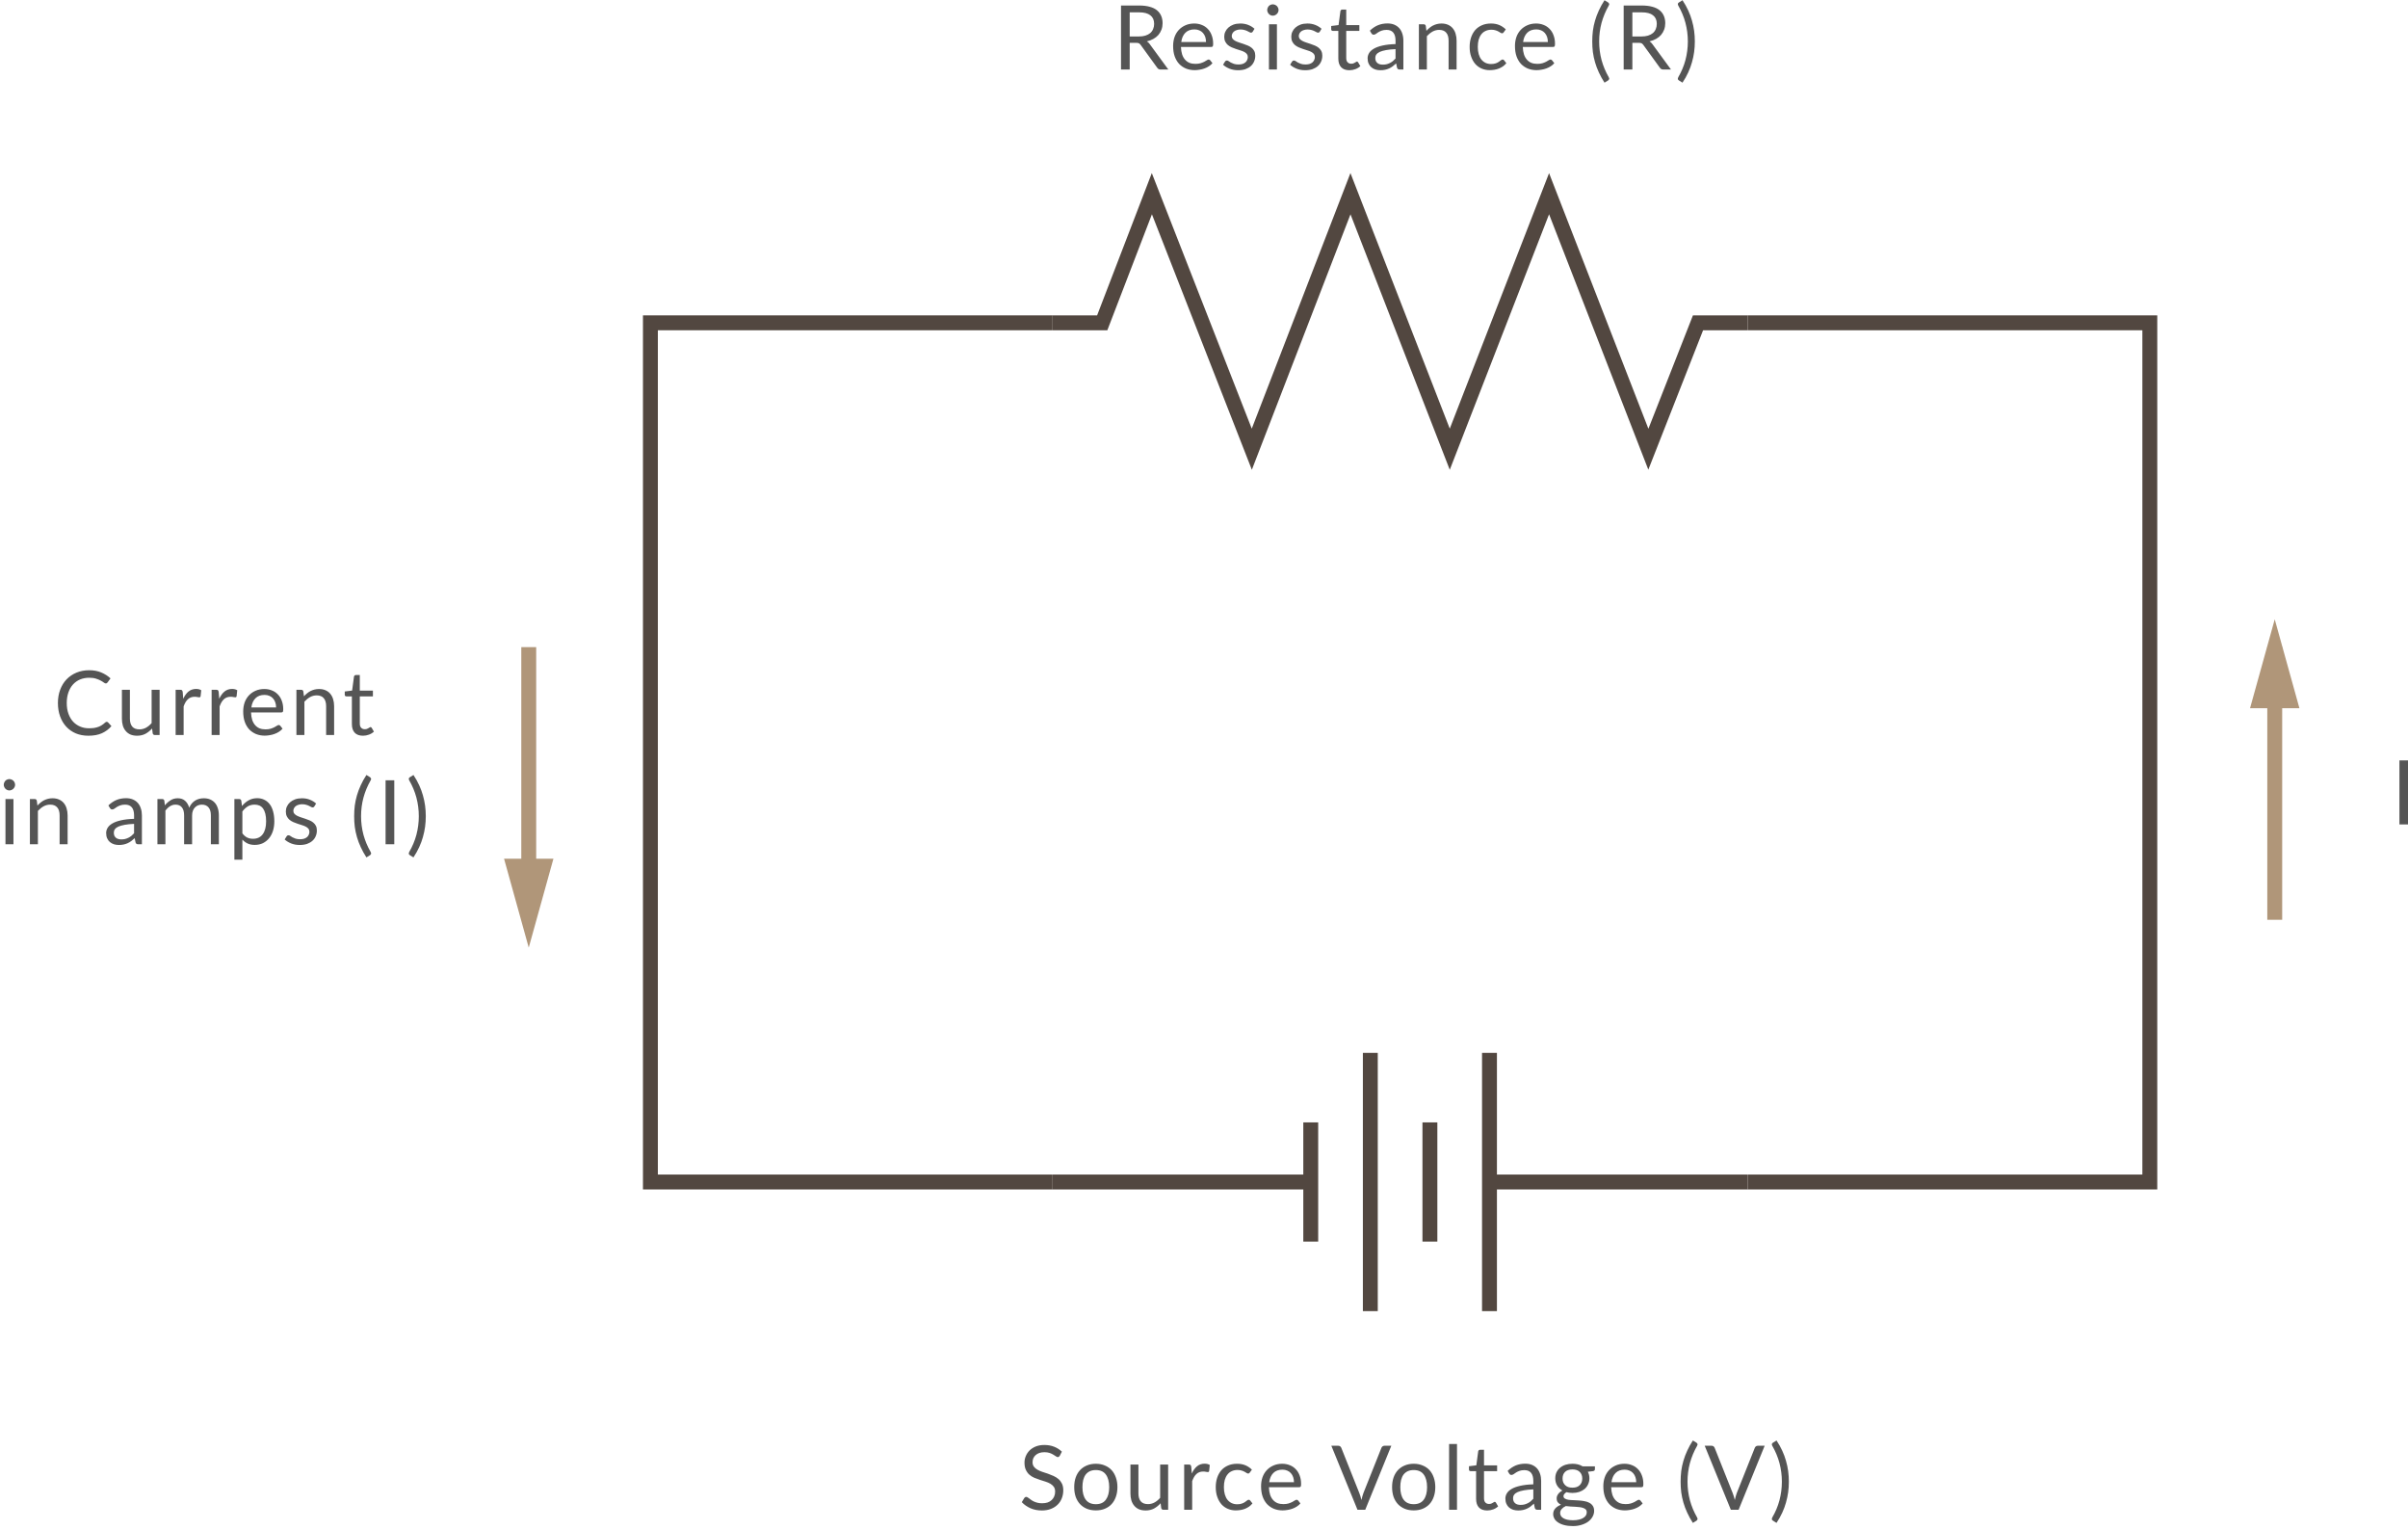
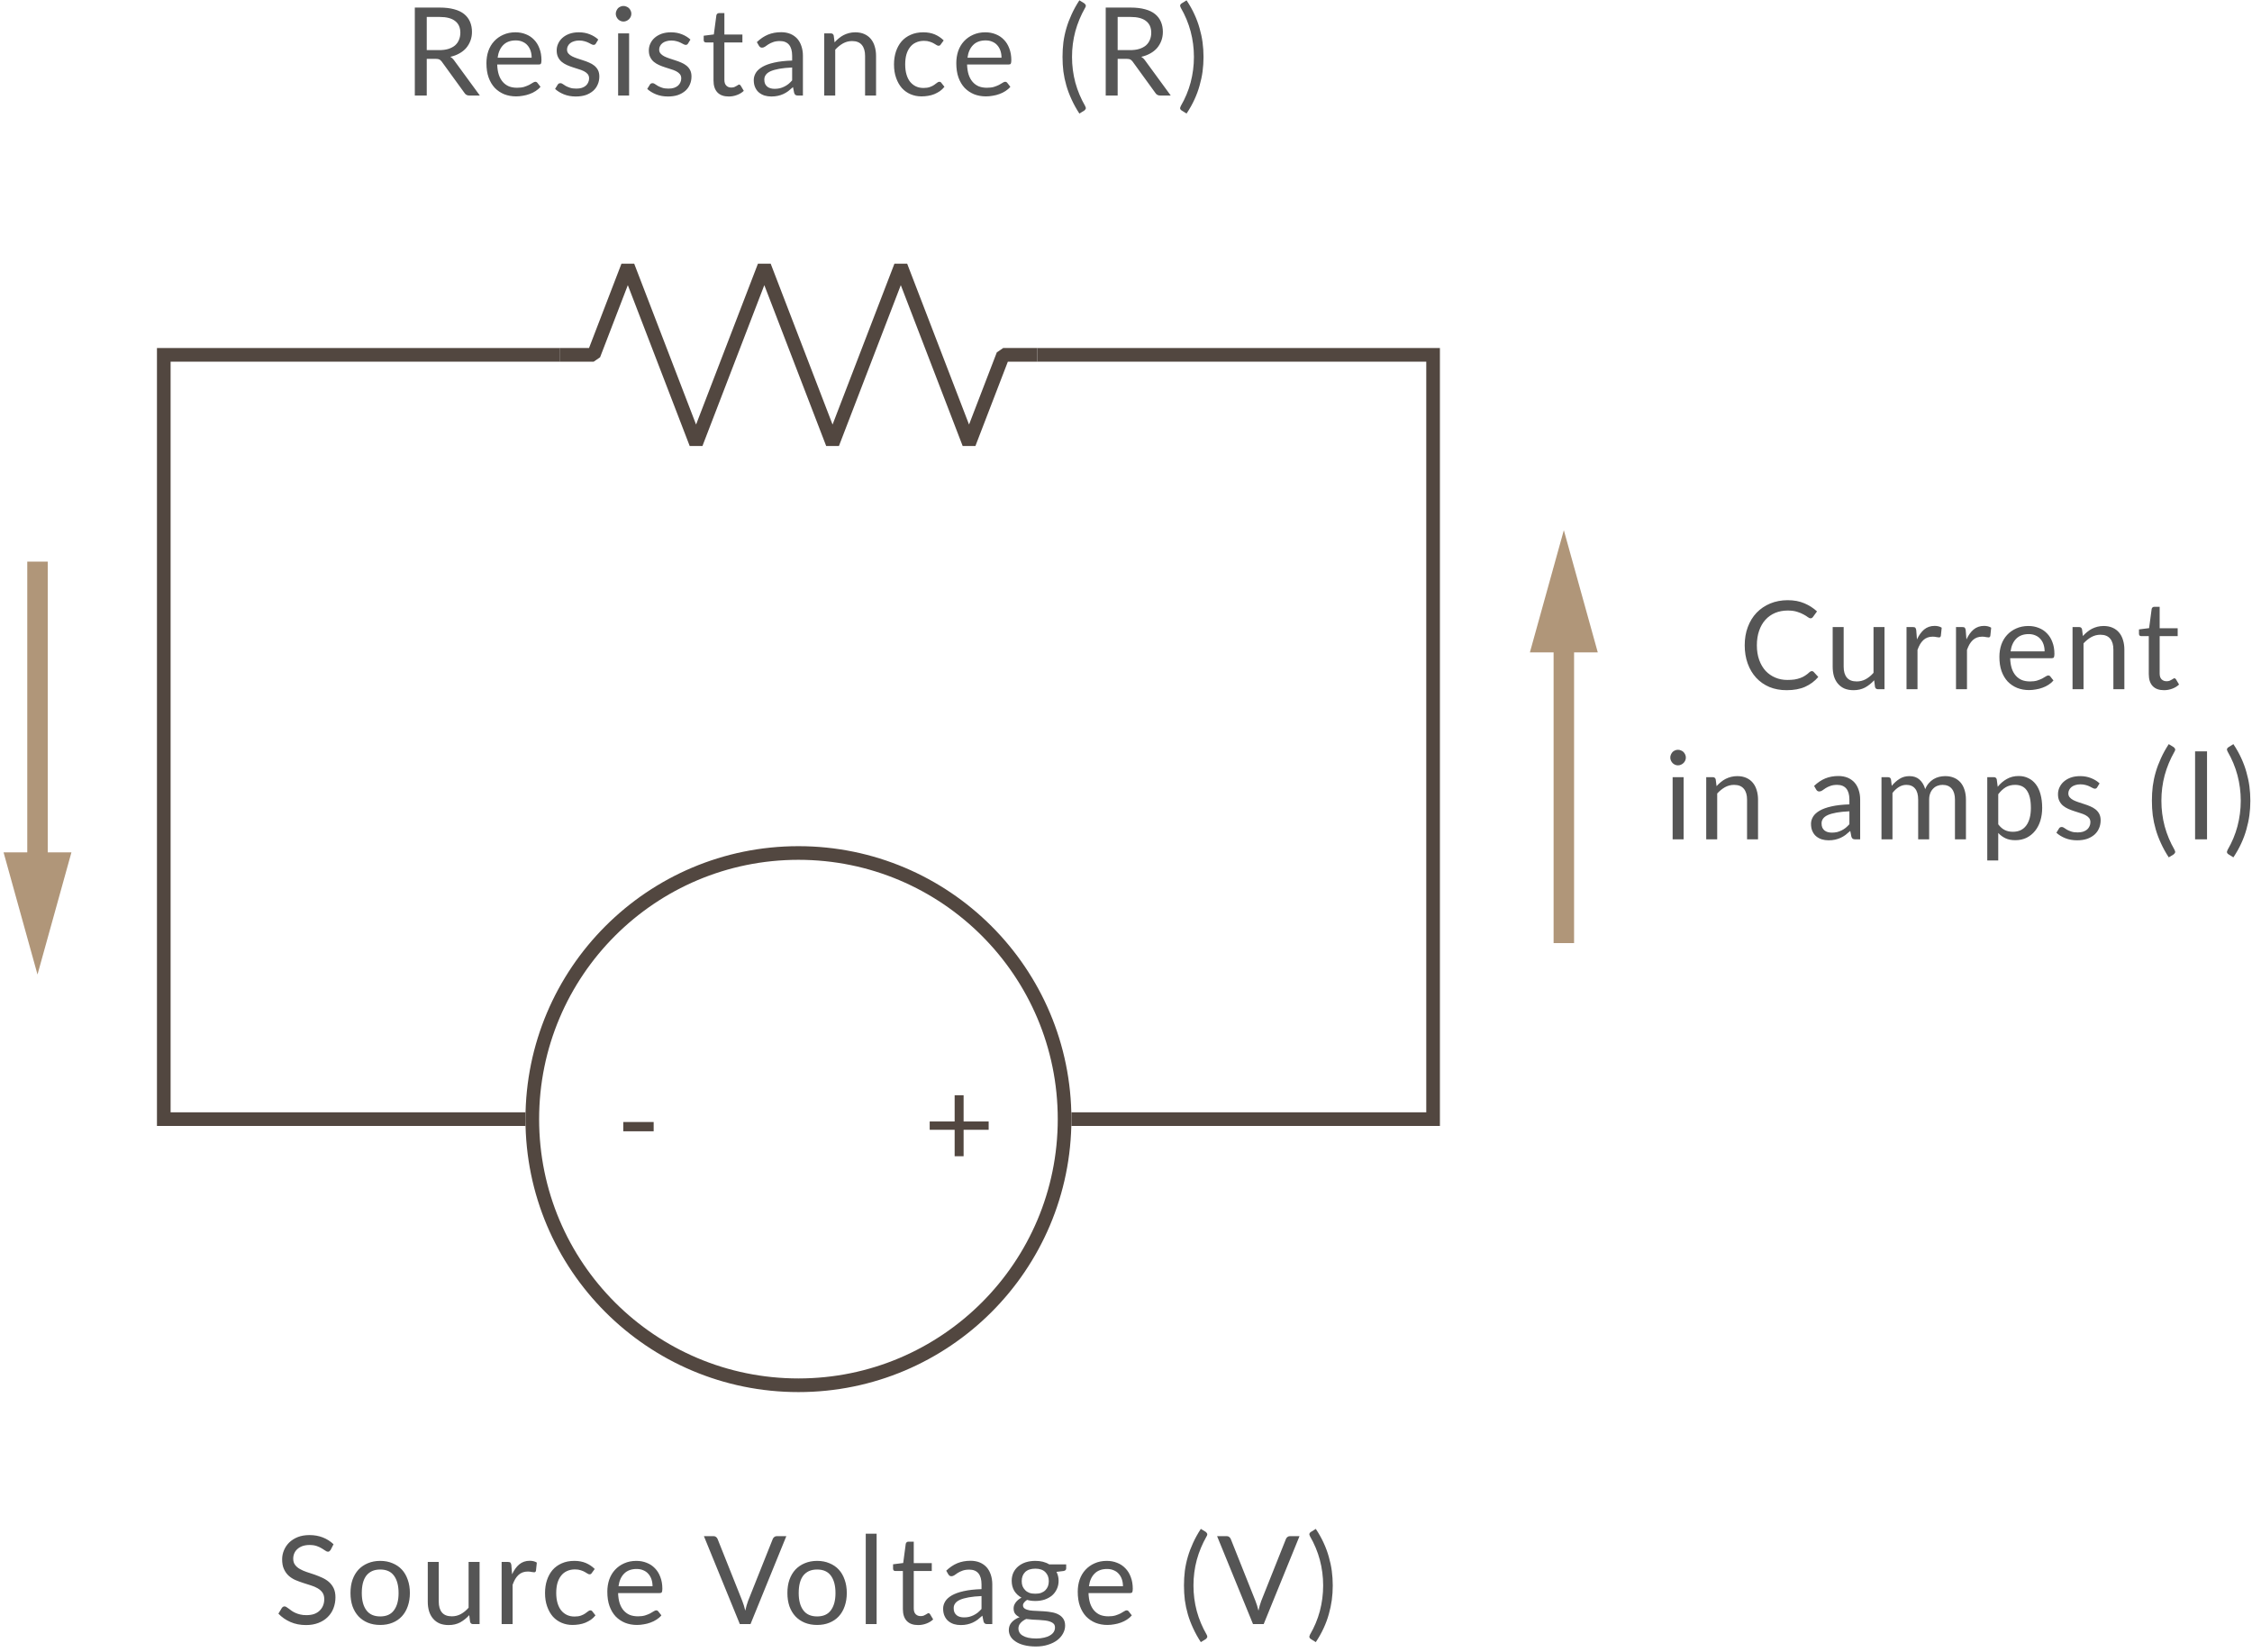
- <svg xmlns="http://www.w3.org/2000/svg" width="485px" height="308px" viewBox="0 0 485 308" version="1.1">
+ <svg xmlns="http://www.w3.org/2000/svg" width="330px" height="242px" viewBox="0 0 330 242" version="1.1">
  <defs />
  <g id="Page-1" stroke="none" stroke-width="1" fill="none" fill-rule="evenodd">
-     <g id="Letter" transform="translate(-648, -94)">
-       <g id="Ohms_Circuit" transform="translate(647, 90)">
-         <polyline id="Resistor" stroke="#524740" stroke-width="3" points="213 69 223 69 233 43 253.128 94.451 273 43 293 94.451 313 43 333 94.451 343 69 353 69" />
-         <g id="Multicell_Battery" transform="translate(213, 216)" stroke="#524740" stroke-width="3">
-           <path d="M0,26 L52,26" id="Path-2" />
-           <path d="M88,26 L140,26" id="Path-2-Copy" />
-           <path d="M52,14 L52,38" id="Path-3" />
-           <path d="M64,1.42108547e-14 L64,52" id="Path-4" />
-           <path d="M76,14 L76,38" id="Path-3-Copy" />
-           <path d="M88,1.42108547e-14 L88,52" id="Path-4-Copy" />
-         </g>
-         <polyline id="Path-2" stroke="#524740" stroke-width="3" points="353 69 434 69 434 242 353 242" />
-         <polyline id="Path-3" stroke="#524740" stroke-width="3" points="213 69 132 69 132 242 213 242" />
+     <g id="Letter" transform="translate(-813, -144)">
+       <g id="Ohms_Circuit" transform="translate(818, 140)">
+         <polyline id="Path-2" stroke="#524740" stroke-width="2" points="147 56 205 56 205 168 152 168" />
+         <polyline id="Path-2-Copy-2" stroke="#524740" stroke-width="2" transform="translate(48, 112) scale(-1, 1) translate(-48, -112) " points="19 56 77 56 77 168 24 168" />
        <text id="Source-Voltage-(V)" font-family="Lato-Regular, Lato" font-size="18" font-weight="normal" letter-spacing="0.695" fill="#555555">
-           <tspan x="206.204" y="308">Source Voltage (V)</tspan>
+           <tspan x="35.204" y="242">Source Voltage (V)</tspan>
        </text>
        <text id="Resistance-(R)" font-family="Lato-Regular, Lato" font-size="18" font-weight="normal" letter-spacing="0.695" fill="#555555">
-           <tspan x="225.144" y="18">Resistance (R)</tspan>
+           <tspan x="54.144" y="18">Resistance (R)</tspan>
        </text>
        <text id="Current-in-amps-(I)" font-family="Lato-Regular, Lato" font-size="18" font-weight="normal" letter-spacing="0.695" fill="#555555">
-           <tspan x="11.805" y="152">Current</tspan>
-           <tspan x="0.744" y="174">in amps (I)</tspan>
+           <tspan x="249.805" y="105">Current</tspan>
+           <tspan x="238.744" y="127">in amps (I)</tspan>
        </text>
-         <text id="I" font-family="Lato-Regular, Lato" font-size="18" font-weight="normal" letter-spacing="0.695" fill="#555555">
-           <tspan x="482.632" y="170">I</tspan>
-         </text>
-         <path d="M459.159,189.203 L459.159,134.301" id="Line-11-Copy-3" stroke="#B09679" stroke-width="3" />
-         <path id="Line-11-Copy-3-decoration-1" d="M459.159,134.301 L456.159,145.101 L462.159,145.101 L459.159,134.301 Z" stroke="#B09679" stroke-width="3" />
-         <path d="M107.495,134.301 L107.495,189.203" id="Line-11-Copy-4" stroke="#B09679" stroke-width="3" />
-         <path id="Line-11-Copy-4-decoration-1" d="M107.495,189.203 L110.495,178.403 L104.495,178.403 L107.495,189.203 Z" stroke="#B09679" stroke-width="3" />
+         <path d="M224.159,142.203 L224.159,87.301" id="Line-11-Copy-3" stroke="#B09679" stroke-width="3" />
+         <path id="Line-11-Copy-3-decoration-1" d="M224.159,87.301 L221.159,98.101 L227.159,98.101 L224.159,87.301 Z" stroke="#B09679" stroke-width="3" />
+         <path d="M0.495,86.301 L0.495,141.203" id="Line-11-Copy-4" stroke="#B09679" stroke-width="3" />
+         <path id="Line-11-Copy-4-decoration-1" d="M0.495,141.203 L3.495,130.403 L-2.505,130.403 L0.495,141.203 Z" stroke="#B09679" stroke-width="3" />
+         <polyline id="Resistor" stroke="#524740" stroke-width="2" stroke-linejoin="bevel" points="77 56 82 56 87 43 97 69 107 43 117 69 127 43 137 69 142 56 147 56" />
+         <g id="DC_Power" transform="translate(72, 128)">
+           <circle id="Oval" stroke="#524740" stroke-width="2" cx="40" cy="40" r="39" />
+           <text id="+" font-family="Lato-Regular, Lato" font-size="18" font-weight="normal" letter-spacing="0.9" fill="#524740">
+             <tspan x="58.33" y="47">+</tspan>
+           </text>
+           <text id="-" font-family="Lato-Regular, Lato" font-size="18" font-weight="normal" letter-spacing="0.9" fill="#524740">
+             <tspan x="13.207" y="46.5">-</tspan>
+           </text>
+         </g>
      </g>
    </g>
  </g>
</svg>
